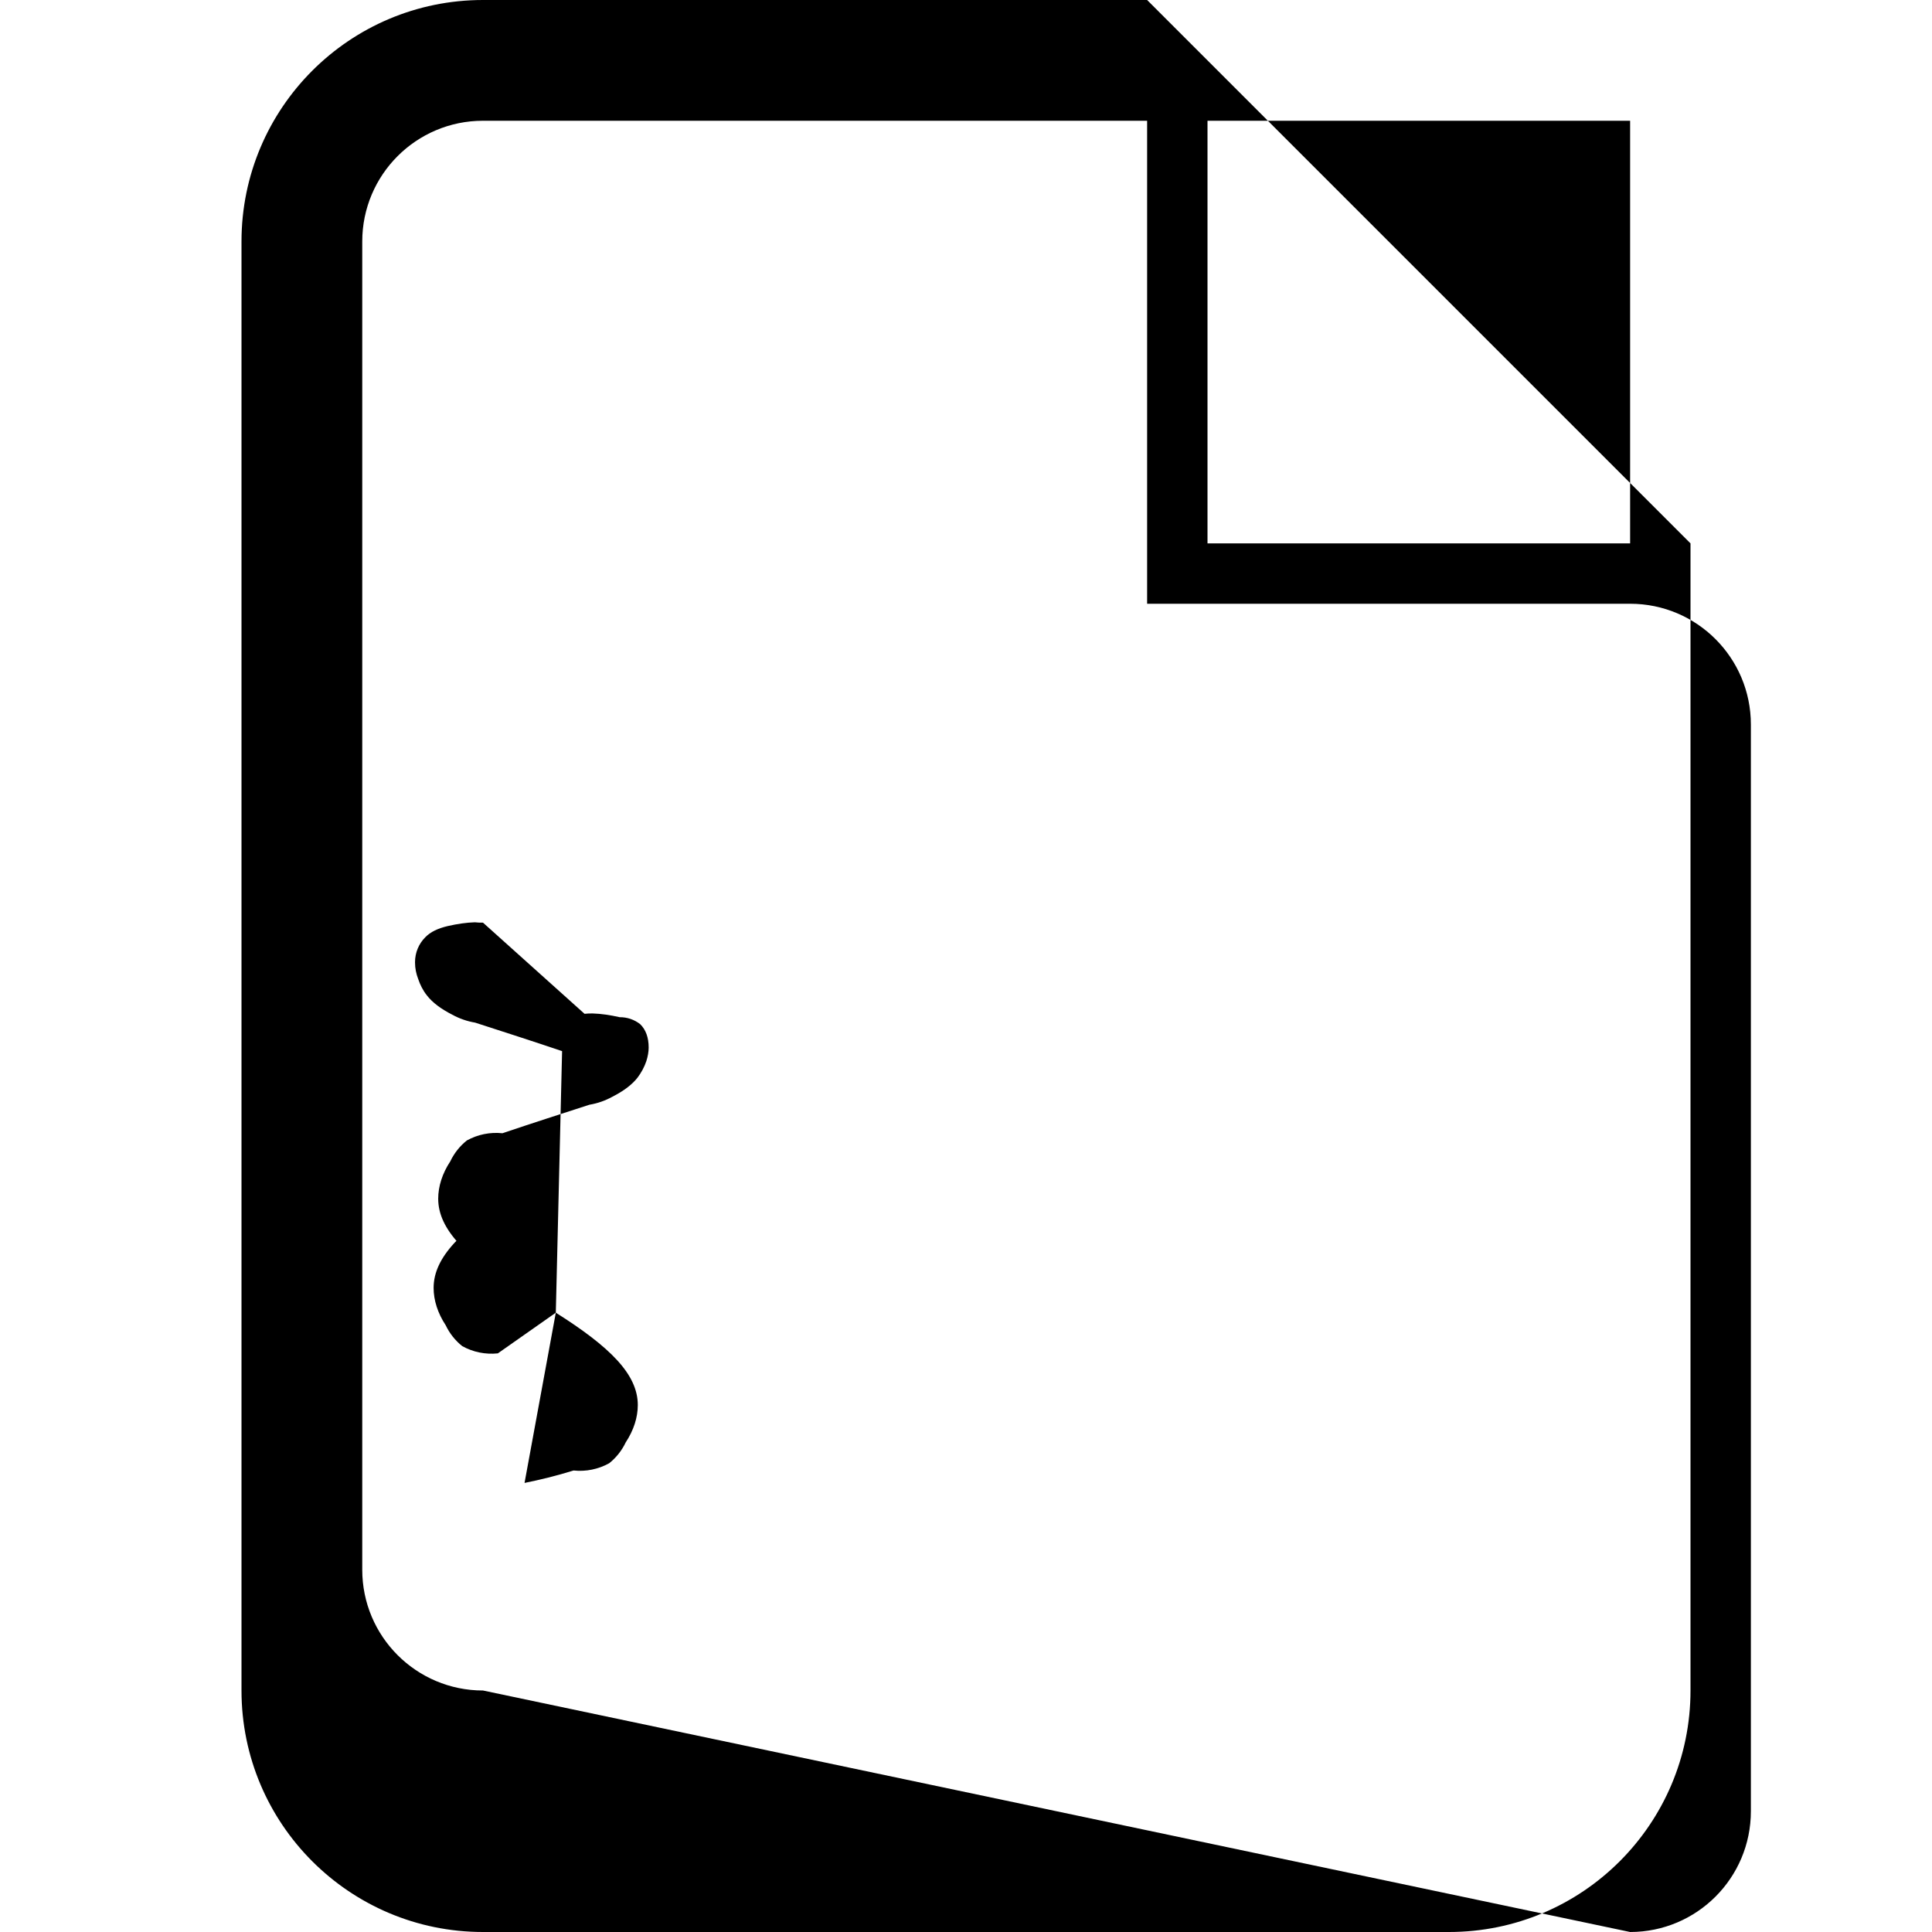
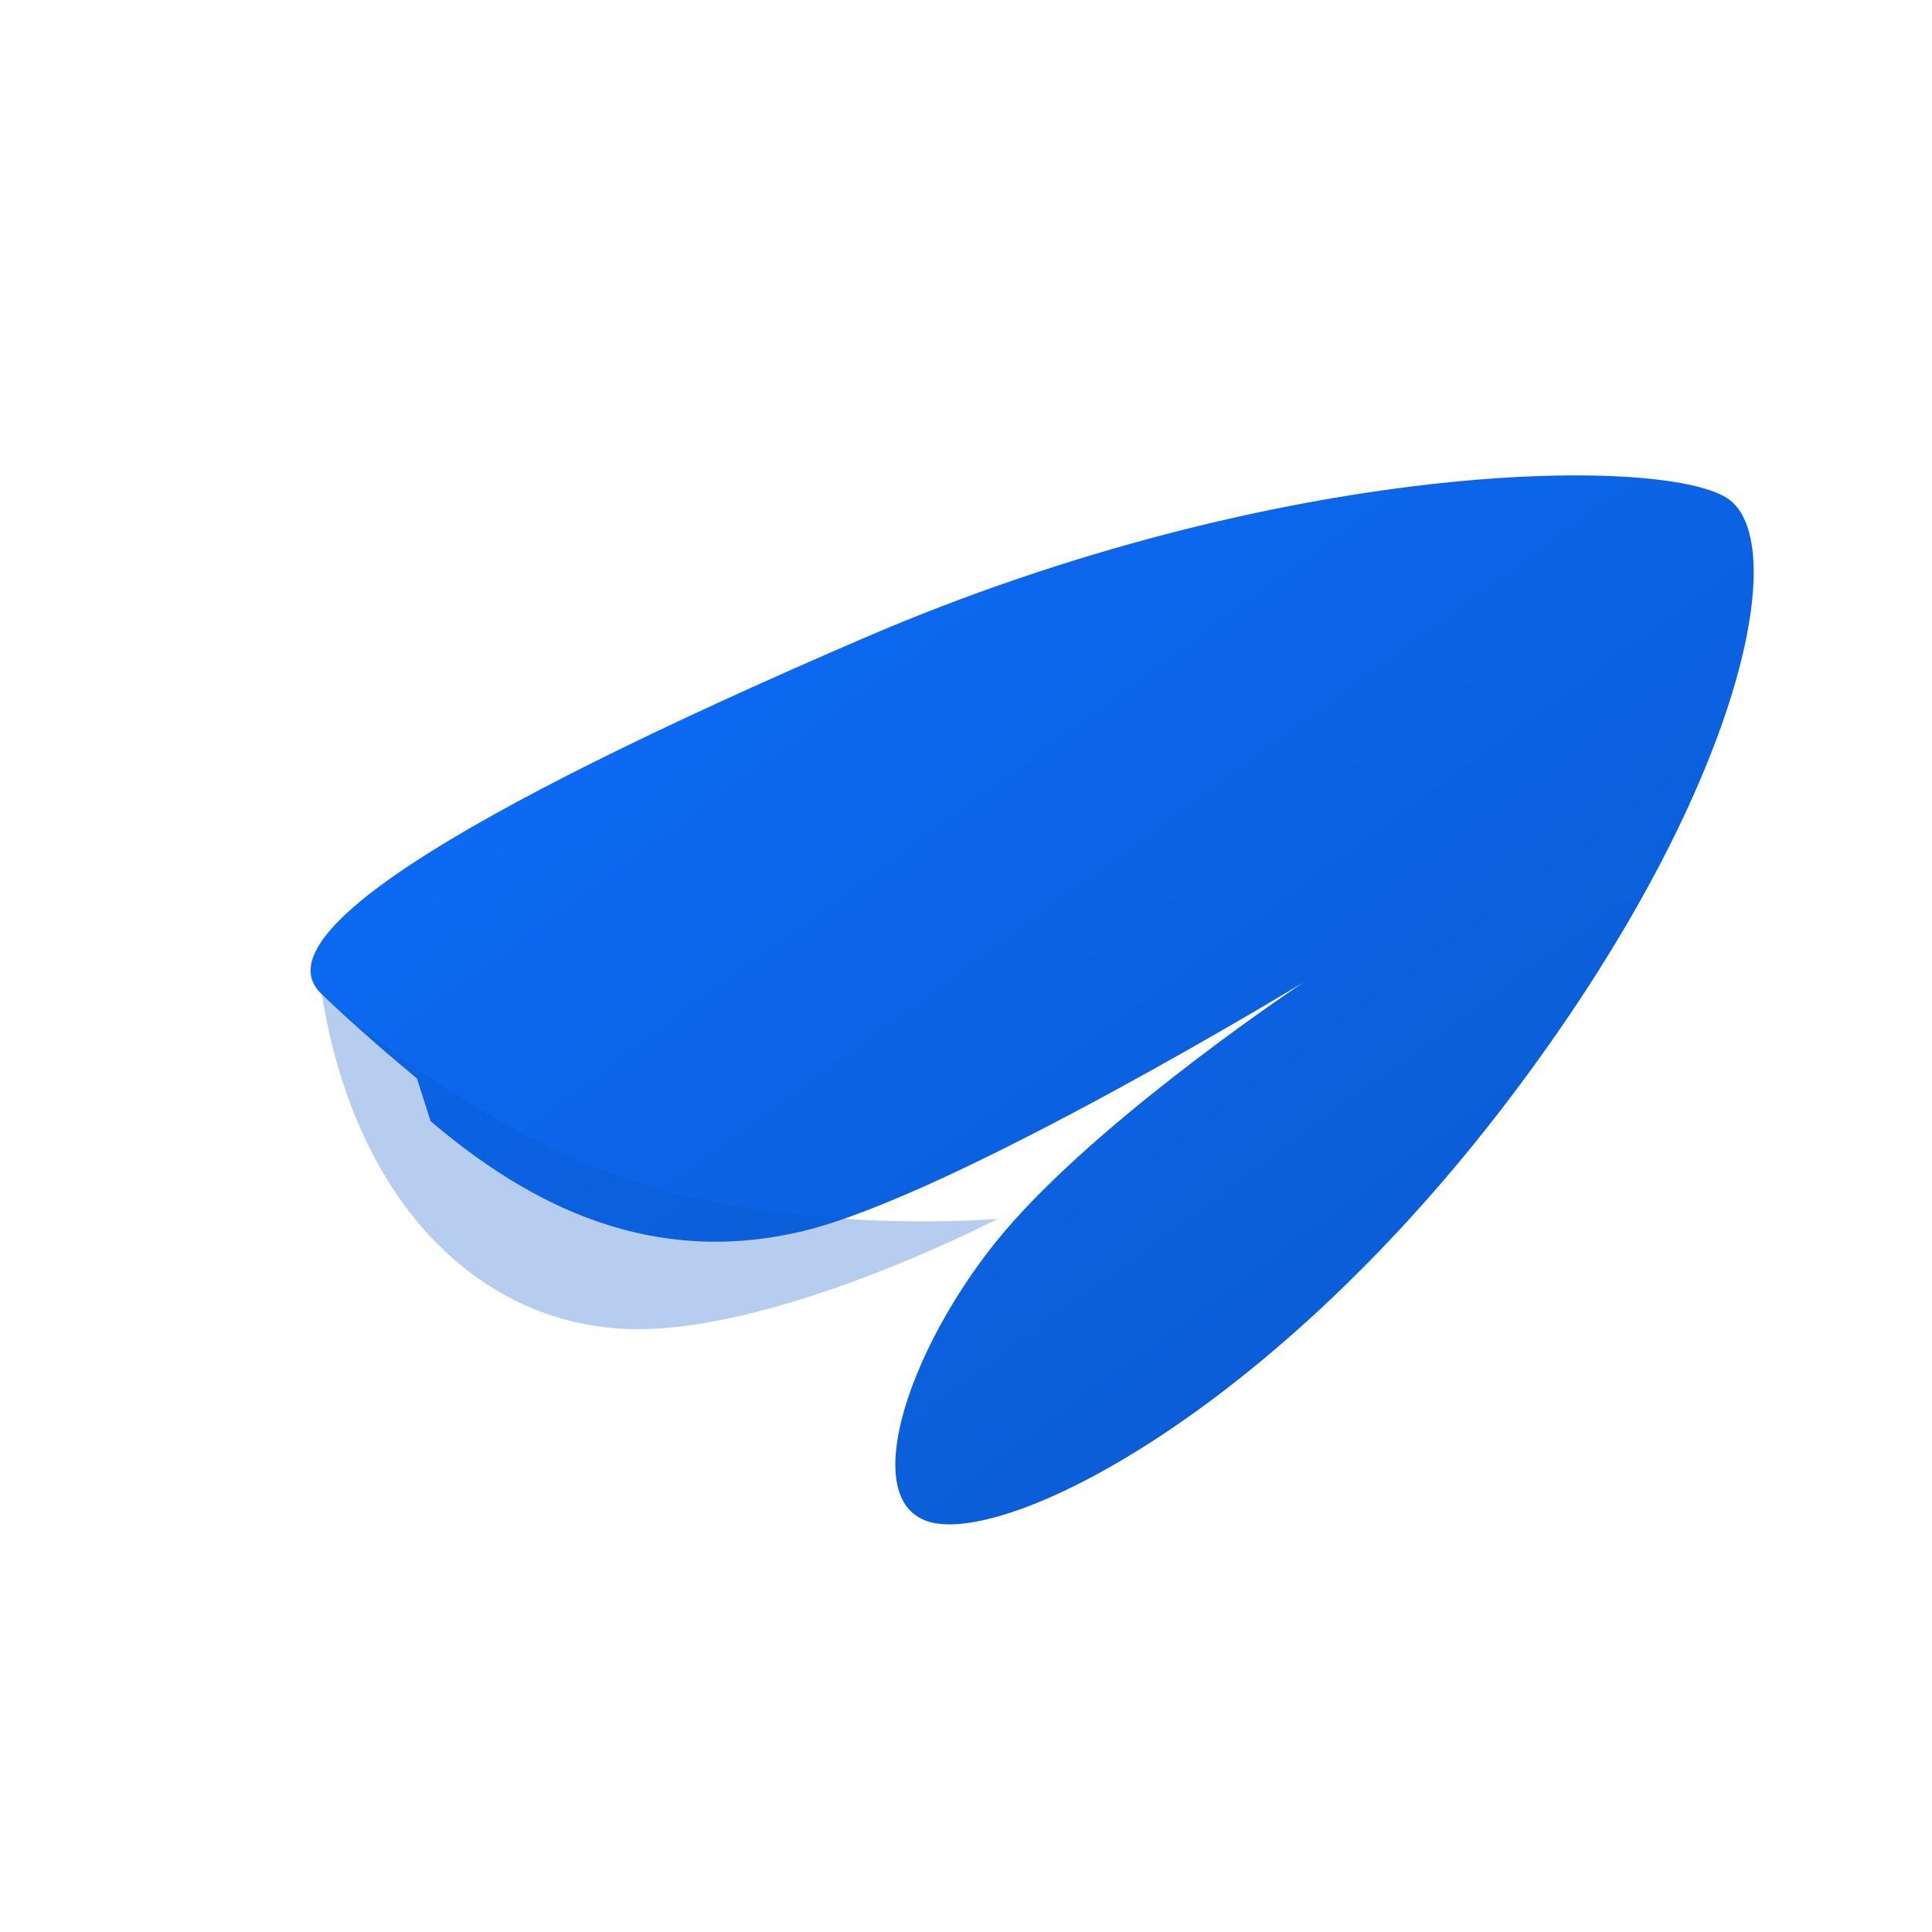
- <svg xmlns="http://www.w3.org/2000/svg" width="32" height="32" fill="currentColor" class="bi bi-file-earmark-pdf" viewBox="0 0 16 16">
-   <path d="M14 14V4.5L9.5 0H4a2 2 0 0 0-2 2v12a2 2 0 0 0 2 2h8a2 2 0 0 0 2-2M13.5 4.5H10V1h3.5zM4 14a1 1 0 0 1-1-1V2a1 1 0 0 1 1-1h5.5v4h4a1 1 0 0 1 1 1v9a1 1 0 0 1-1 1z" />
-   <path d="M4.603 10.871q-.235.166-.48.337a.5.5 0 0 1-.295-.06.49.49 0 0 1-.137-.173c-.066-.1-.1-.207-.1-.309 0-.256.233-.483.679-.765a6 6 0 0 0 .215-.127l.08-.052M4.603 10.871c.446.282.679.509.679.765 0 .102-.034.209-.1.309a.49.49 0 0 1-.137.173.5.5 0 0 1-.295.06c-.145.045-.278.077-.406.103zM4.603 10.871a6 6 0 0 0-.215-.127l-.08-.052c-.446-.282-.679-.509-.679-.765 0-.102.034-.209.1-.309a.49.49 0 0 1 .137-.173.5.5 0 0 1 .295-.06c.245-.083.48-.158.72-.236a.6.6 0 0 0 .19-.066c.092-.047.164-.1.21-.16.03-.04.056-.088.072-.136.012-.038.019-.077.019-.112 0-.083-.024-.148-.07-.193a.27.27 0 0 0-.17-.058c-.08-.018-.154-.029-.224-.031a.5.5 0 0 0-.067.003L4 7.641a.5.5 0 0 1-.067-.003c-.07.002-.144.013-.224.031-.082.019-.145.049-.187.093-.054.054-.085.127-.085.207 0 .052.01.096.026.138.016.048.04.096.072.136.046.06.118.113.21.16a.6.6 0 0 0 .19.066c.24.078.475.153.72.236Z" />
+ <svg xmlns="http://www.w3.org/2000/svg" viewBox="0 0 512 512">
+   <defs>
+     <linearGradient id="birdGradient" x1="0%" y1="0%" x2="100%" y2="100%">
+       <stop offset="0%" style="stop-color:#0d6efd;stop-opacity:1" />
+       <stop offset="100%" style="stop-color:#0a58ca;stop-opacity:1" />
+     </linearGradient>
+   </defs>
+   <path d="M110.5,285.8 c-15.5-12.8-25.2-22.3-25.2-22.3 c-16.1-14.8,32.9-46.7,143.6-94.4 c110.7-47.7,211.3-48.4,228.8-37.1 c17.5,11.3,3.9,78-57.7,159.2 c-61.6,81.2-129.4,116.3-152,112.5 c-22.6-3.8-6.5-49.8,20.6-80.1 c27.1-30.3,76.9-63.3,76.9-63.3 s-92.4,56.2-132.5,65.9 c-40.1,9.7-72.4-6.5-98.9-29.1 C114.1,297.1,110.5,285.8,110.5,285.8 z" fill="url(#birdGradient)" />
+   <path d="M85.3,263.5 c0,0,38.8,35.6,83.4,49.8 c44.6,14.2,95.7,9.7,95.7,9.7 s-60.8,31.7-100.2,29.1 c-39.4-2.6-70.5-35.6-78.9-88.6" fill="#0a58ca" opacity="0.3" />
</svg>
